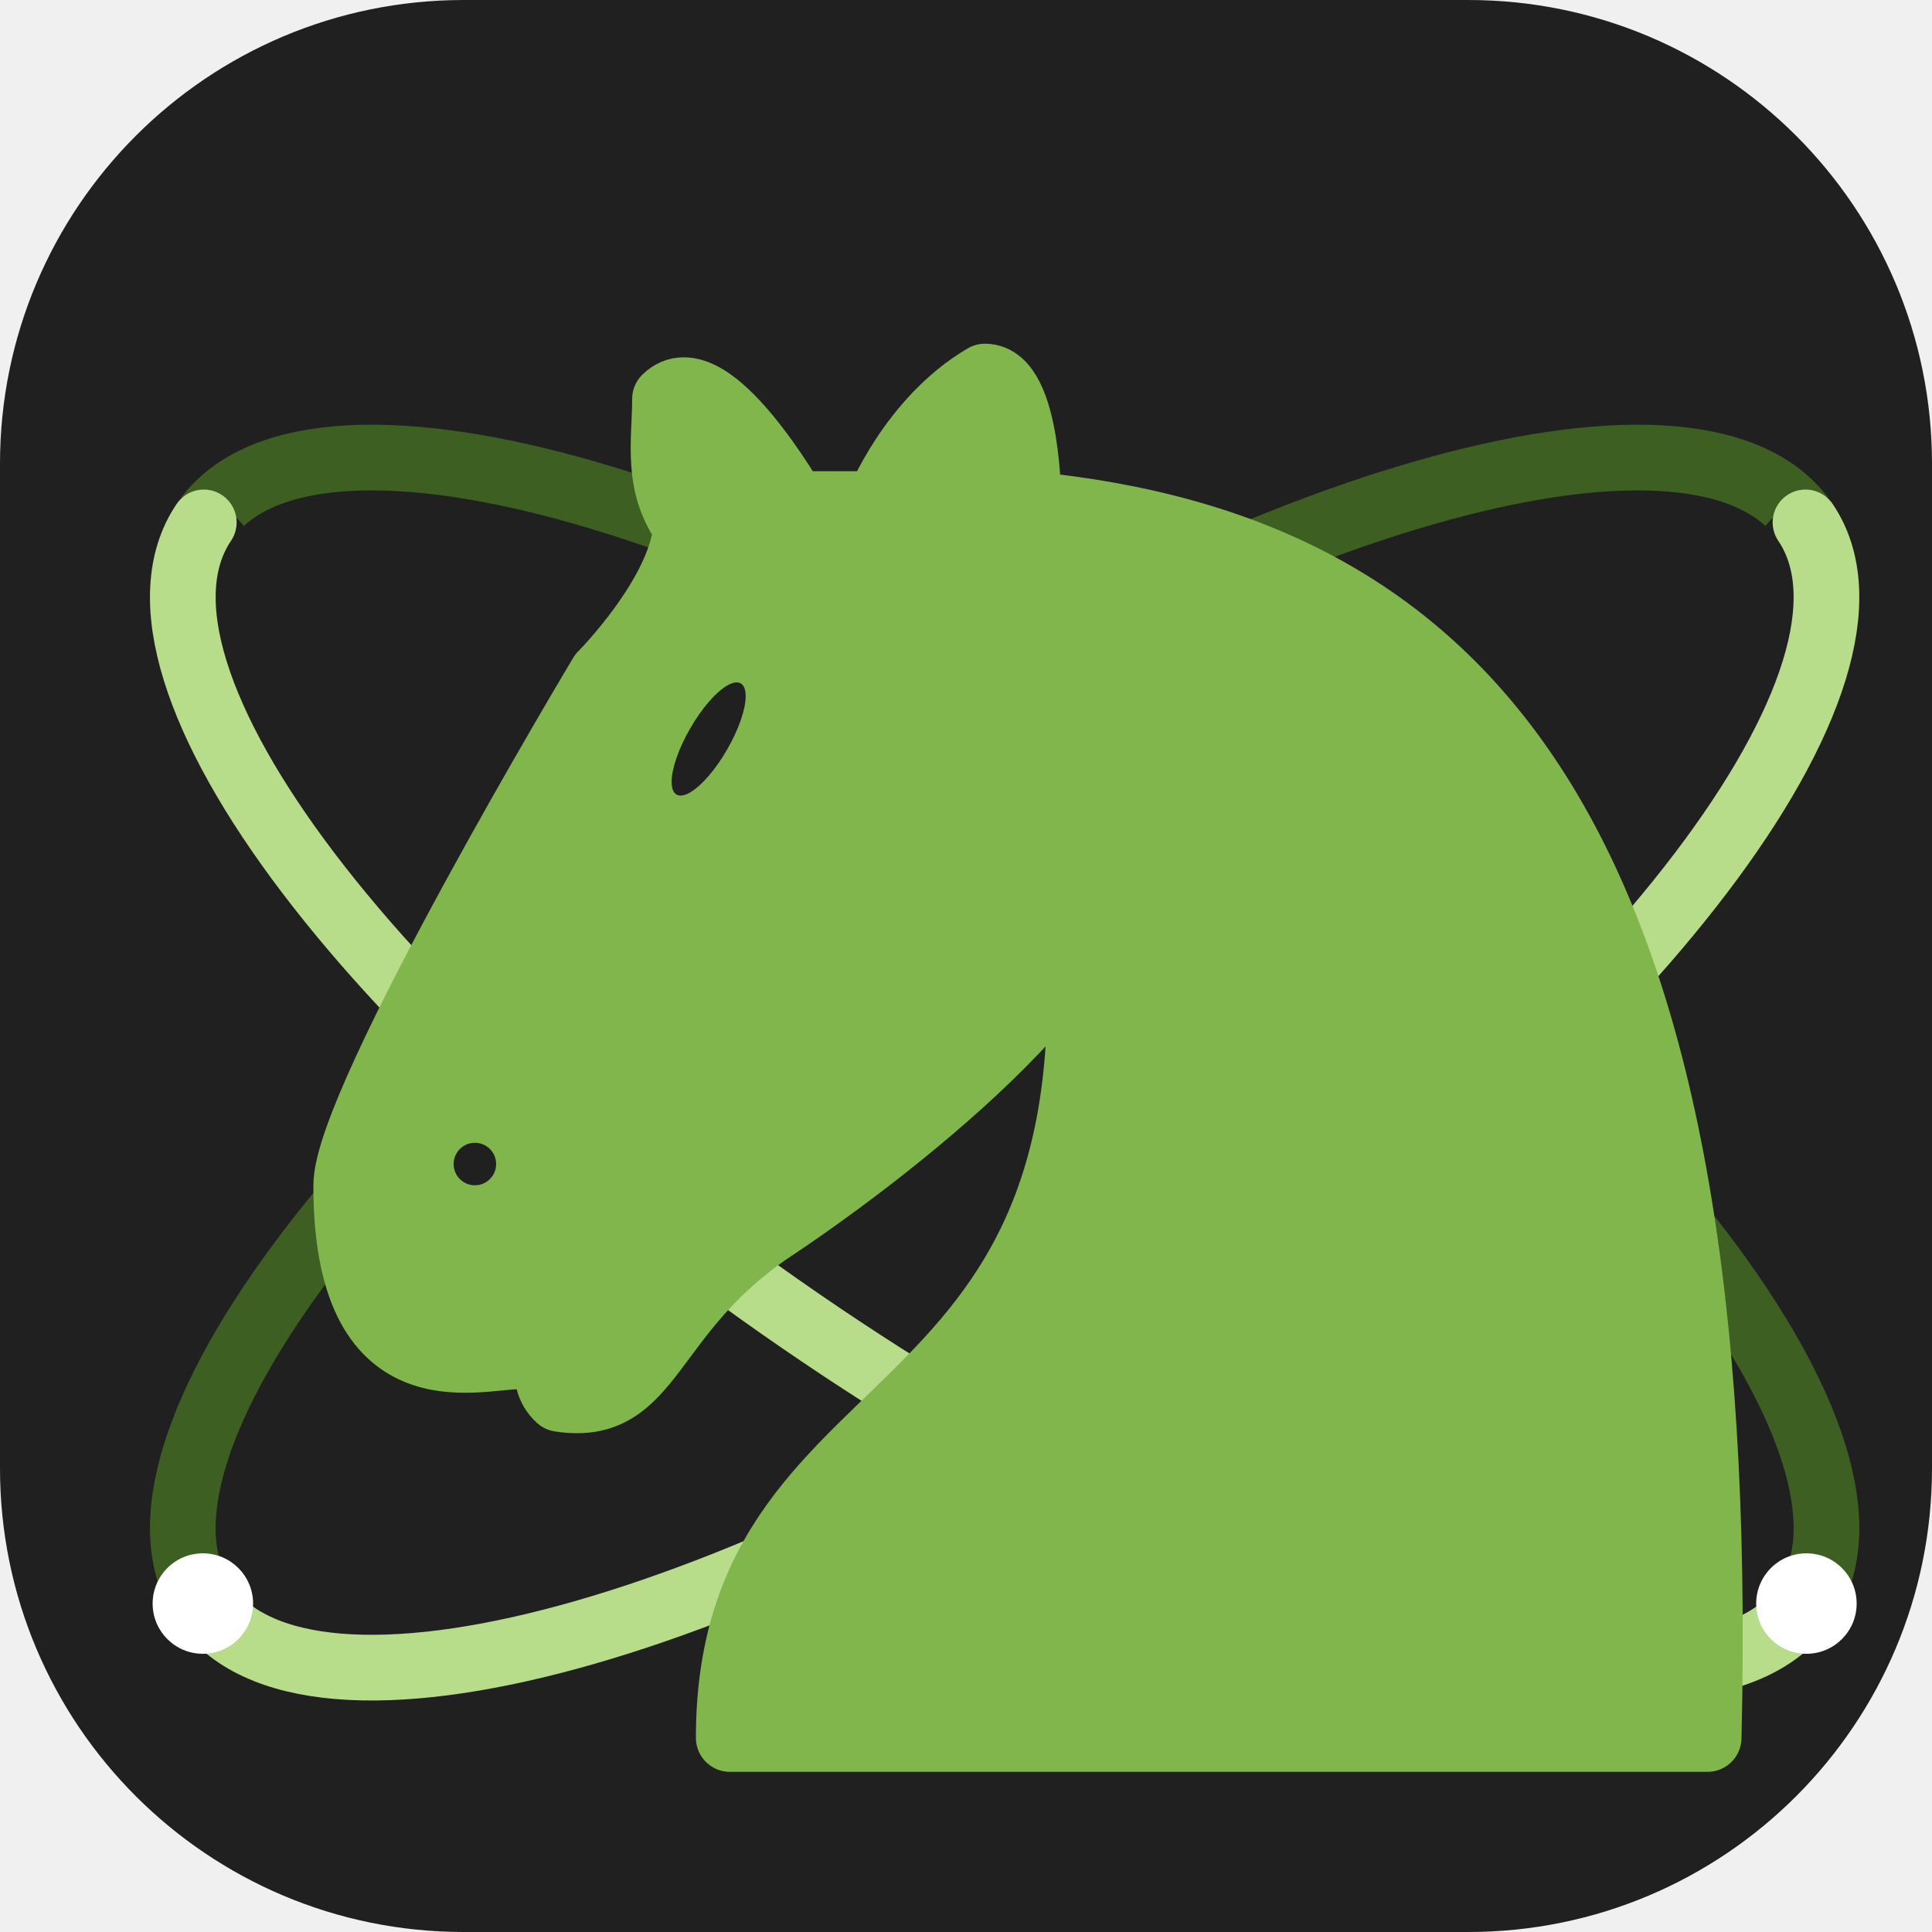
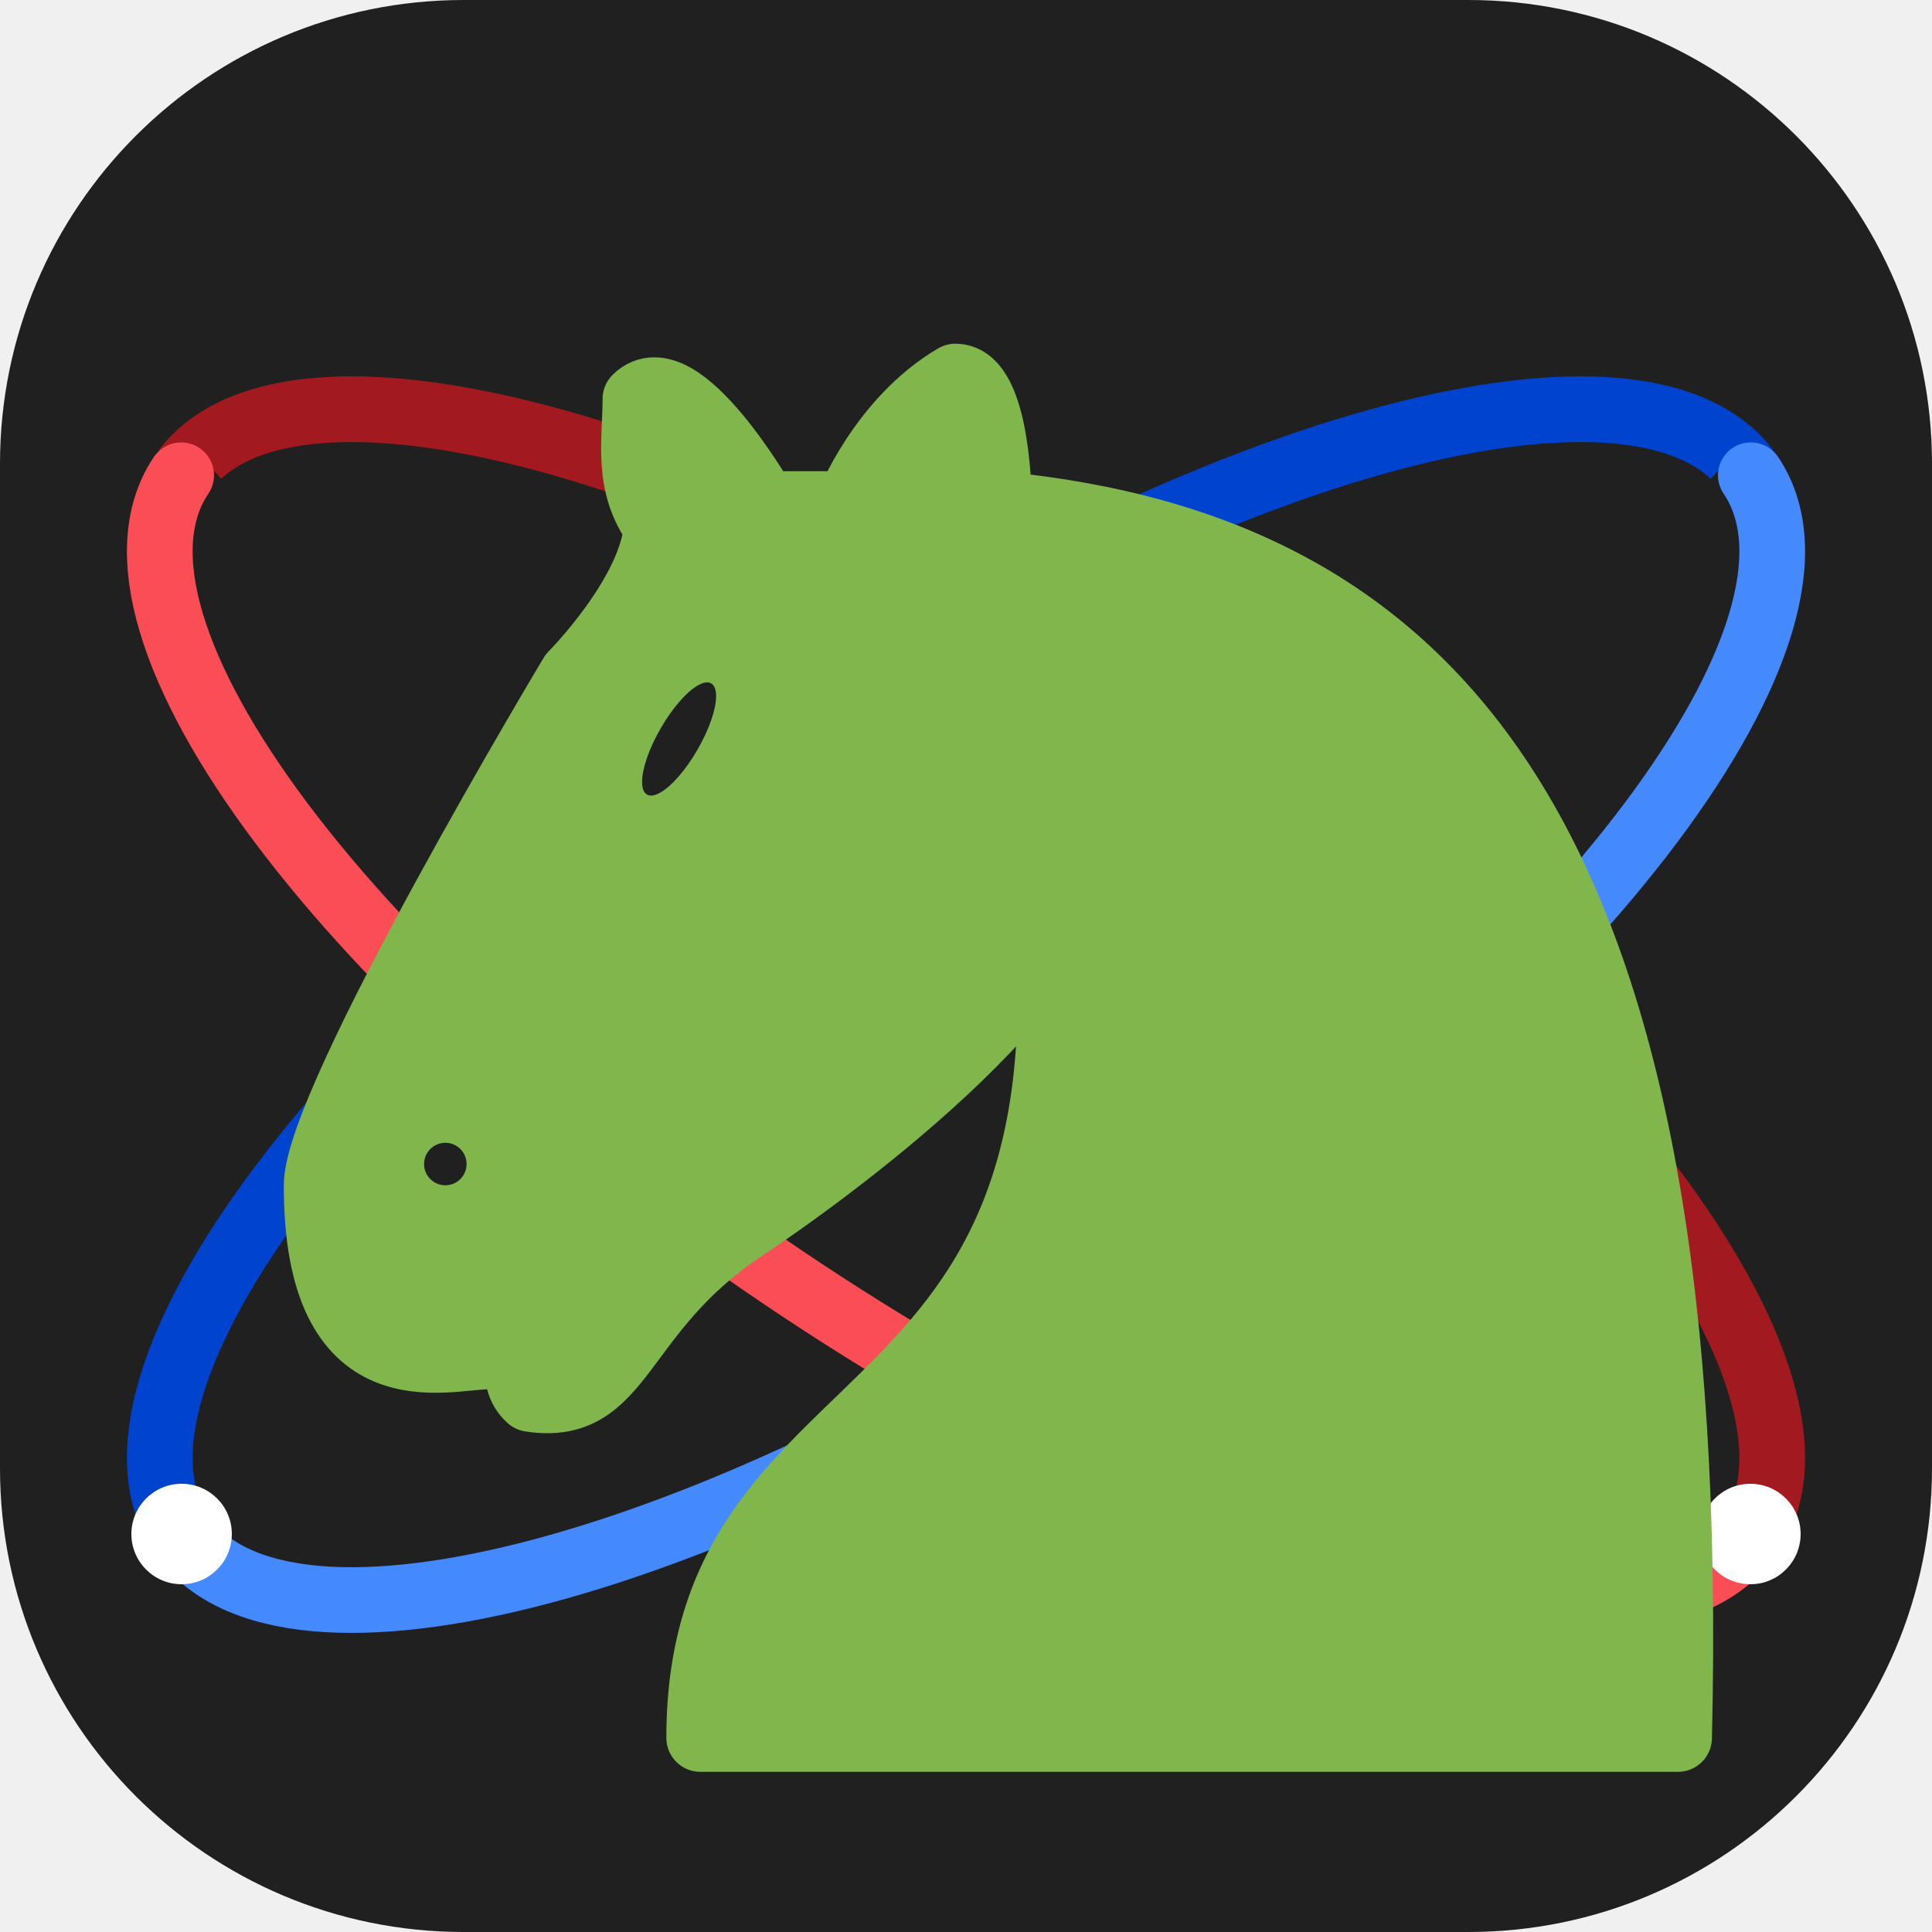
<svg xmlns="http://www.w3.org/2000/svg" viewBox="0 0 100 100">
  <rect width="100" height="100" rx="24" fill="#202020" />
-   <path d="M-50 0 A50 17 0 0 1 50 0" fill="none" stroke="#3d5f22" stroke-width="3.4" stroke-linecap="round" transform="translate(52 55) rotate(-34)" />
-   <path d="M-50 0 A50 17 0 0 1 50 0" fill="none" stroke="#3d5f22" stroke-width="3.4" stroke-linecap="round" transform="translate(52 55) rotate(34)" />
-   <path d="M-49.36 2.71 A50 17 0 0 0 49.36 2.71" fill="none" stroke="#202020" stroke-width="7.8" stroke-linecap="round" transform="translate(52 55) rotate(-34)" />
-   <path d="M-50 0 A50 17 0 0 0 50 0" fill="none" stroke="#b7dd8a" stroke-width="3.4" stroke-linecap="round" transform="translate(52 55) rotate(-34)" />
-   <path d="M-49.36 2.71 A50 17 0 0 0 49.36 2.71" fill="none" stroke="#202020" stroke-width="7.8" stroke-linecap="round" transform="translate(52 55) rotate(34)" />
-   <path d="M-50 0 A50 17 0 0 0 50 0" fill="none" stroke="#b7dd8a" stroke-width="3.4" stroke-linecap="round" transform="translate(52 55) rotate(34)" />
-   <circle cx="10.5" cy="83.0" r="2.6" fill="#fff" />
-   <circle cx="93.5" cy="83.0" r="2.6" fill="#fff" />
-   <g transform="translate(4.78 4.15) scale(2.2)" fill="#81b64c" stroke="#81b64c" stroke-width="1.6" stroke-linejoin="round" stroke-linecap="round">
+   <path d="M-49 0 A49 17 0 0 1 49 0" fill="none" stroke="#0043ce" stroke-width="3.4" stroke-linecap="round" transform="translate(50 52) rotate(-34)" />
+   <path d="M-49 0 A49 17 0 0 1 49 0" fill="none" stroke="#a2191f" stroke-width="3.4" stroke-linecap="round" transform="translate(50 52) rotate(34)" />
+   <path d="M-48.37 2.71 A49 17 0 0 0 48.37 2.71" fill="none" stroke="#202020" stroke-width="7.8" stroke-linecap="round" transform="translate(50 52) rotate(-34)" />
+   <path d="M-49 0 A49 17 0 0 0 49 0" fill="none" stroke="#4589ff" stroke-width="3.4" stroke-linecap="round" transform="translate(50 52) rotate(-34)" />
+   <path d="M-48.37 2.71 A49 17 0 0 0 48.37 2.71" fill="none" stroke="#202020" stroke-width="7.8" stroke-linecap="round" transform="translate(50 52) rotate(34)" />
+   <path d="M-49 0 A49 17 0 0 0 49 0" fill="none" stroke="#fa4d56" stroke-width="3.4" stroke-linecap="round" transform="translate(50 52) rotate(34)" />
+   <circle cx="9.4" cy="79.4" r="2.6" fill="#fff" />
+   <circle cx="90.6" cy="79.4" r="2.6" fill="#fff" />
+   <g transform="translate(3.25 4.15) scale(2.2)" fill="#81b64c" stroke="#81b64c" stroke-width="1.6" stroke-linejoin="round" stroke-linecap="round">
    <path d="M22 10c10.5 1 16.5 8 16 29H15c0-9 10-6.5 8-21" />
    <path d="M24 18c.38 2.91-5.55 7.37-8 9-3 2-2.82 4.34-5 4-1.042-.94 1.41-3.04 0-3-1 0 .19 1.23-1 2-1 0-4.003 1-4-4 0-2 6-12 6-12s1.89-1.9 2-3.5c-.73-.994-.5-2-.5-3 1-1 3 2.5 3 2.5h2s.78-1.992 2.5-3c1 0 1 3 1 3" />
  </g>
-   <g transform="translate(4.78 4.15) scale(2.2)" fill="#202020">
+   <g transform="translate(3.25 4.15) scale(2.2)" fill="#202020">
    <path d="M9.5 25.5a.5.5 0 1 1-1 0 .5.5 0 1 1 1 0m5.433-9.75a.5 1.5 30 1 1-.866-.5.5 1.5 30 1 1 .866.5" />
  </g>
</svg>
